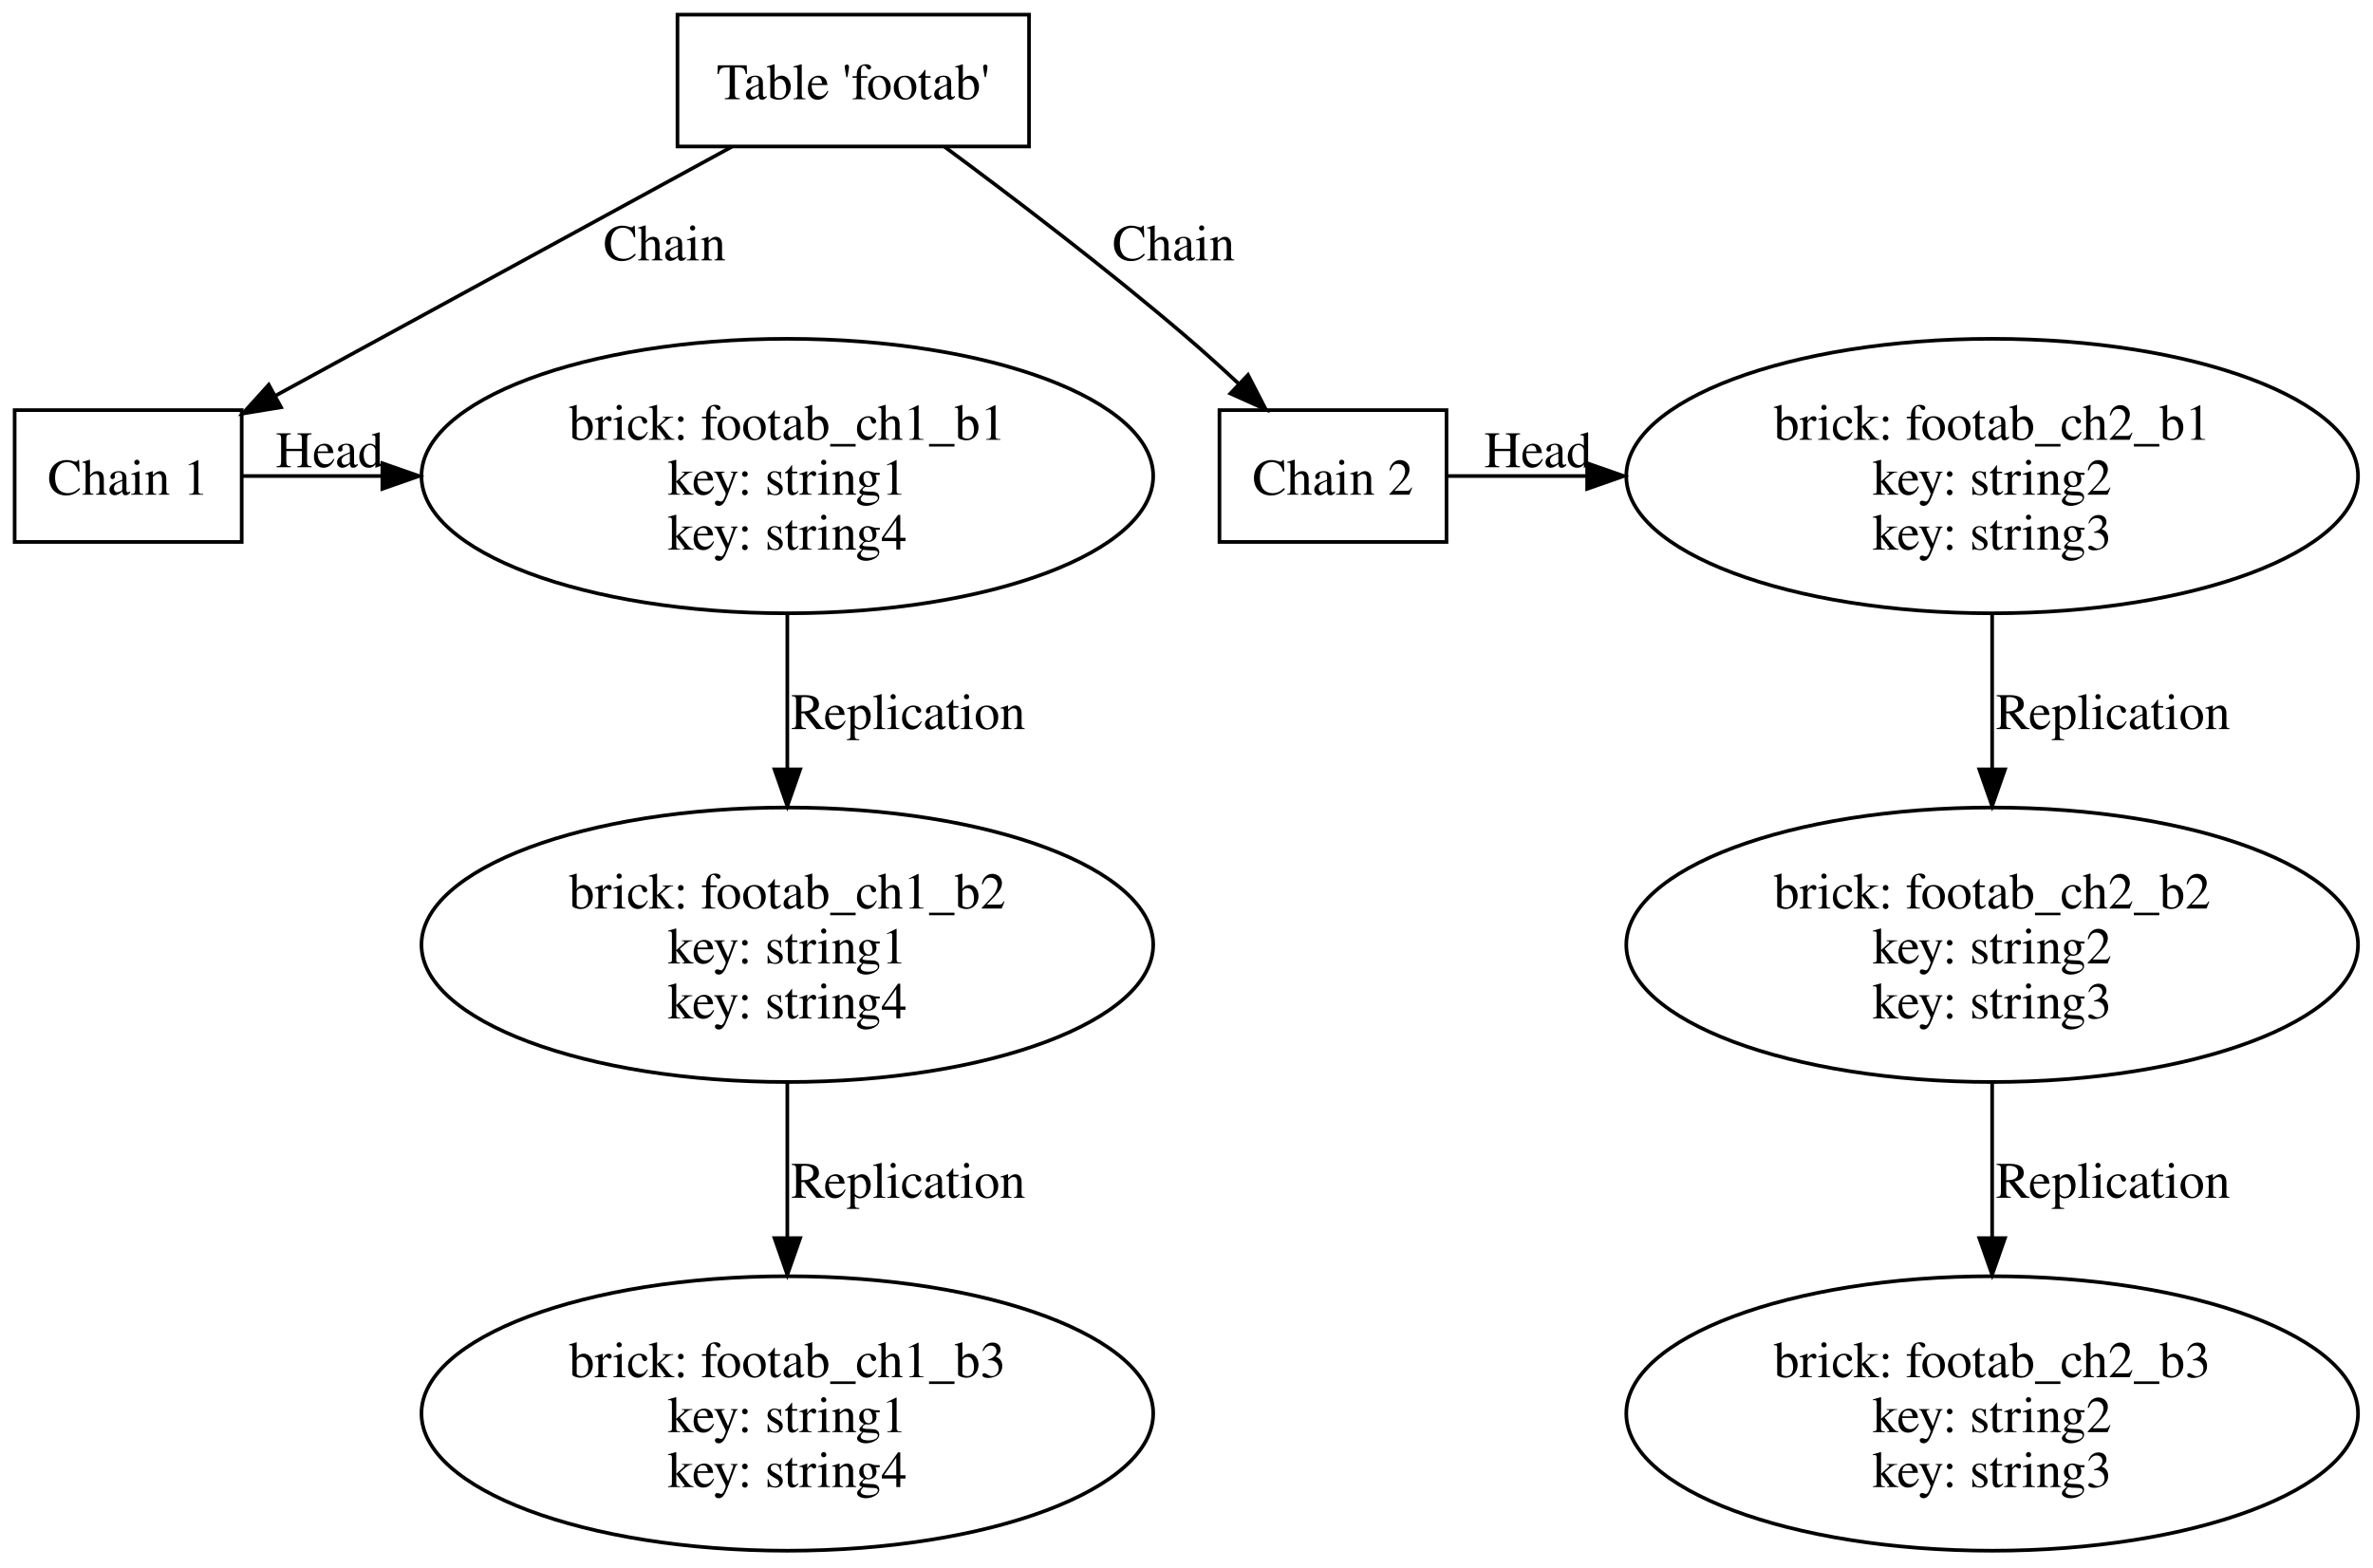
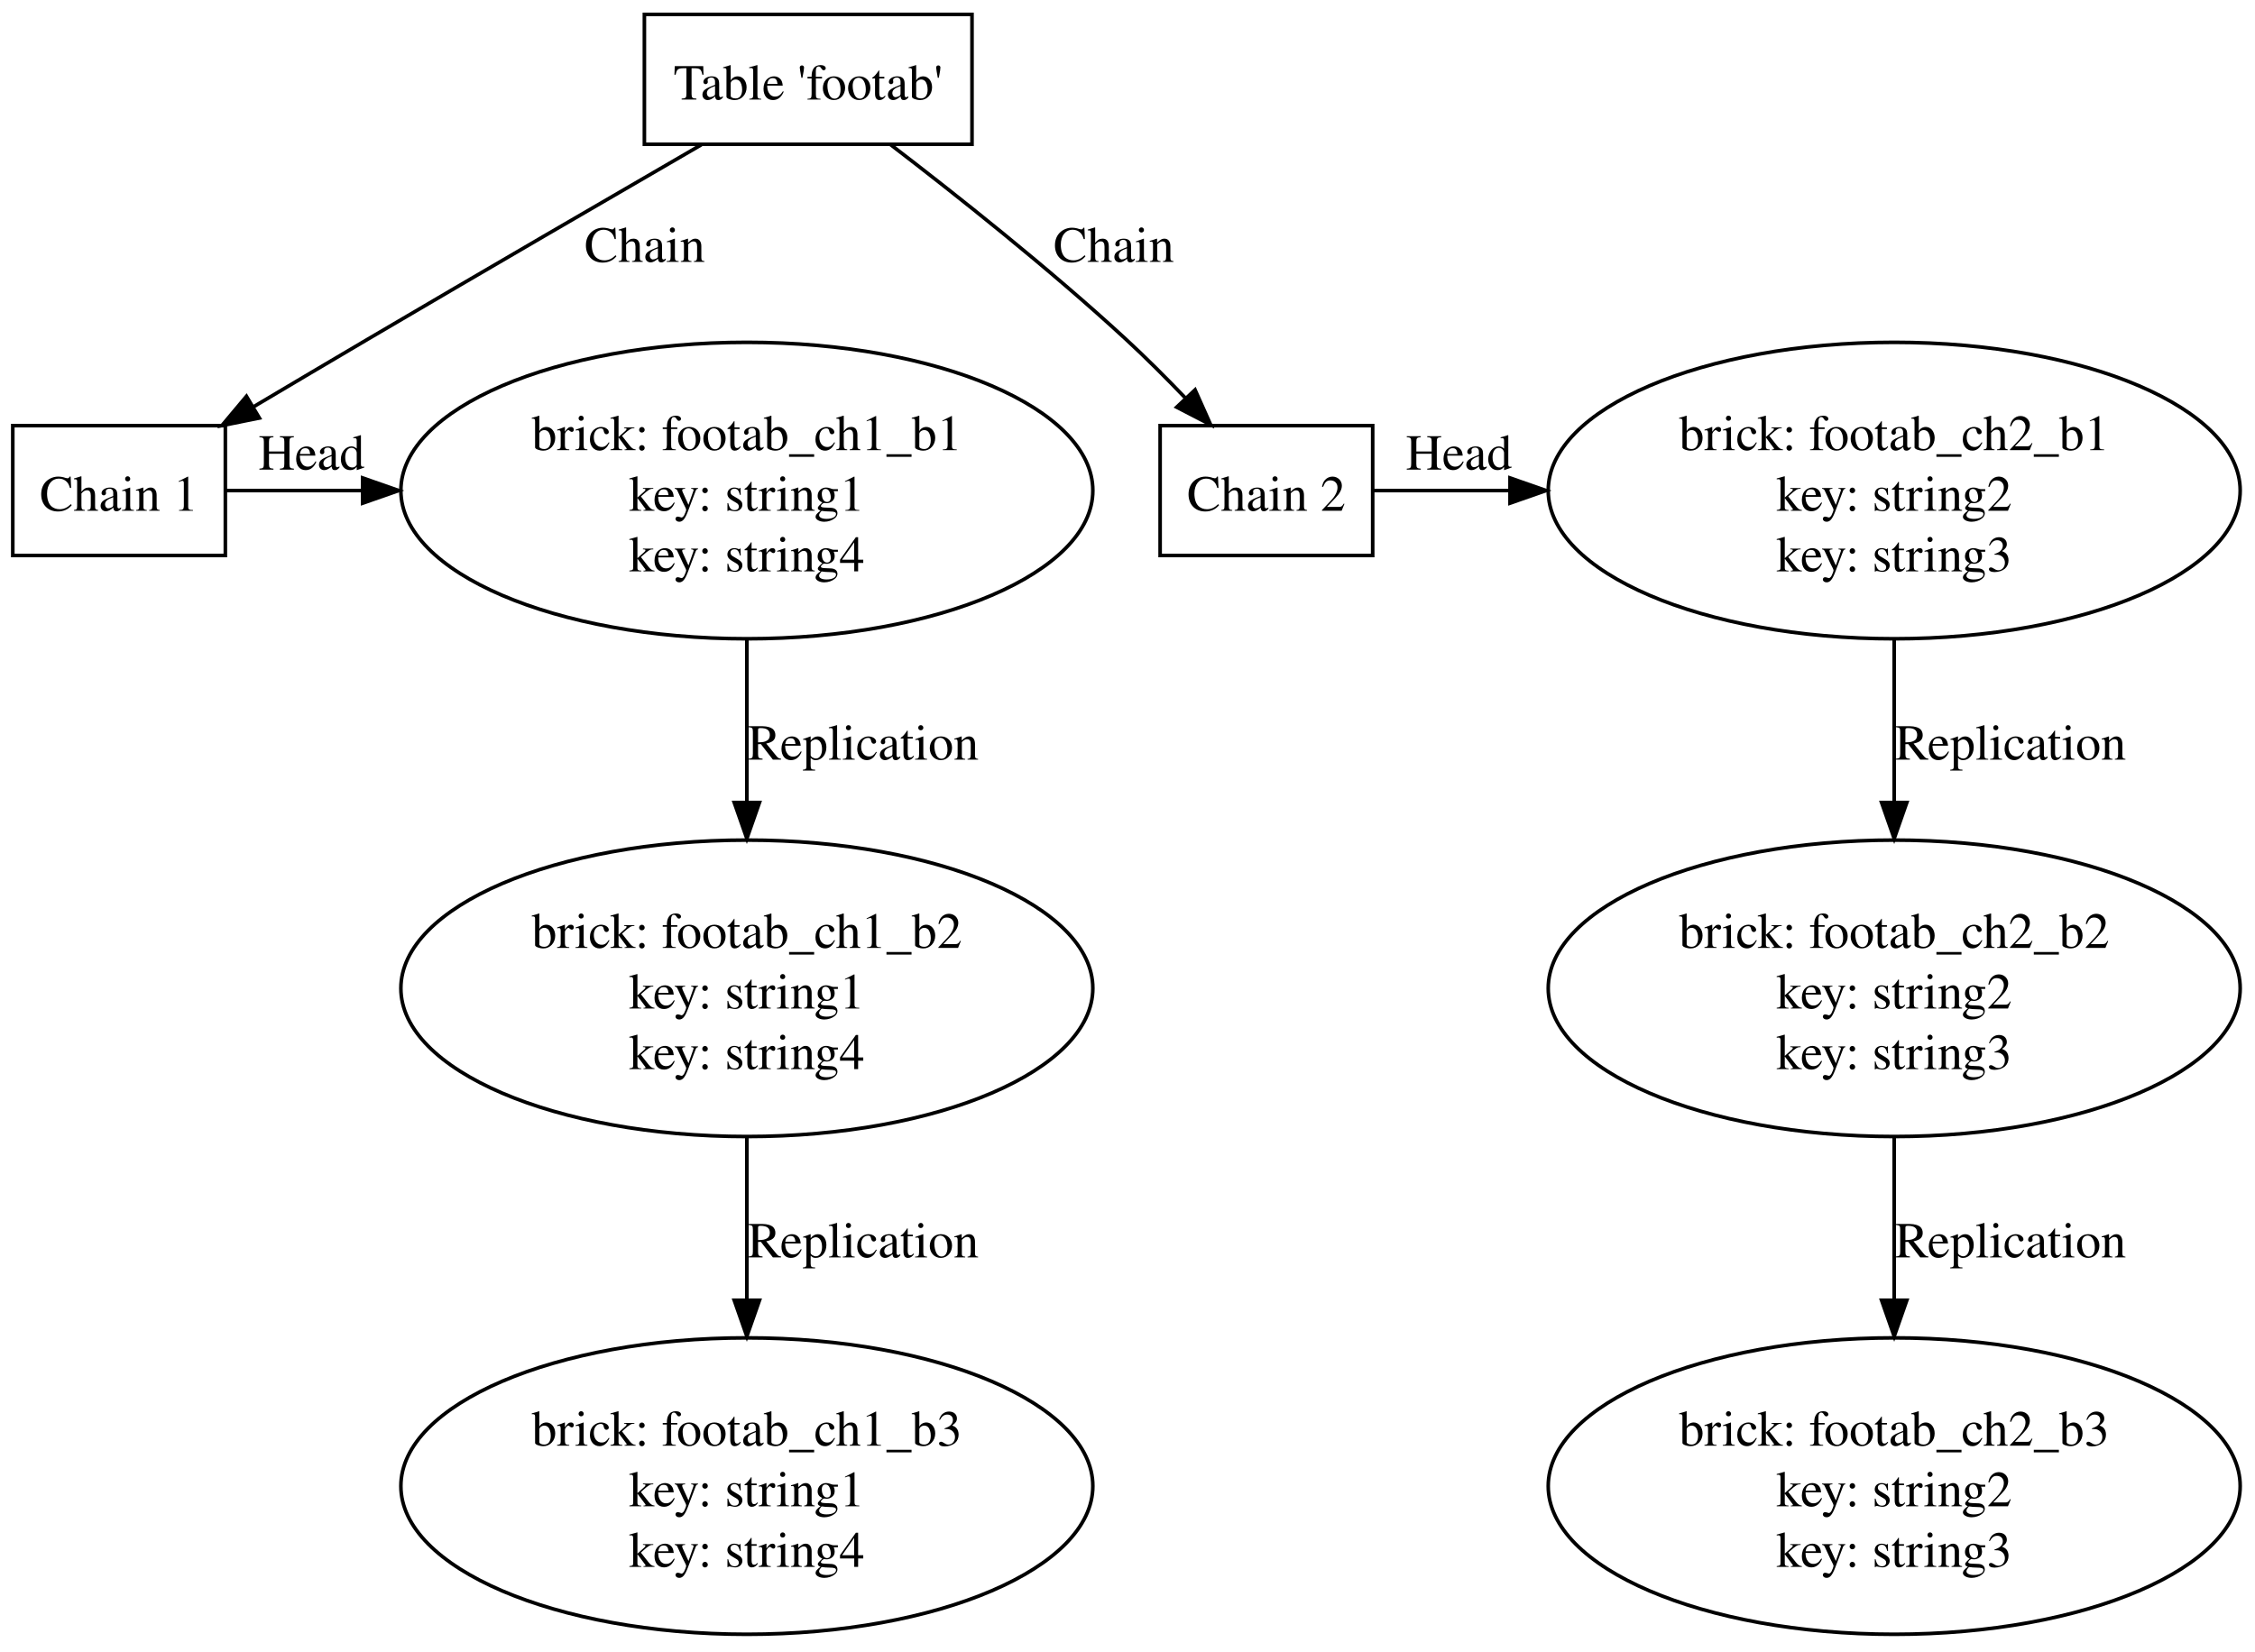
- <svg xmlns="http://www.w3.org/2000/svg" width="648pt" height="428pt" viewBox="0.00 0.00 648.00 428.00">
-   <g id="graph1" class="graph" transform="scale(1 1) rotate(0) translate(4 424)">
-     <polygon fill="white" stroke="white" points="-4,5 -4,-424 645,-424 645,5 -4,5" />
+ <svg xmlns="http://www.w3.org/2000/svg" width="625pt" height="458pt" viewBox="0.00 0.00 625.00 458.00">
+   <g id="graph1" class="graph" transform="scale(1 1) rotate(0) translate(4 454)">
+     <polygon fill="white" stroke="white" points="-4,5 -4,-454 622,-454 622,5 -4,5" />
    <g id="node1" class="node">
-       <polygon fill="none" stroke="black" points="277,-420 181,-420 181,-384 277,-384 277,-420" />
-       <text text-anchor="middle" x="229" y="-396.9" font-family="Times,serif" font-size="14.00">Table 'footab'</text>
+       <polygon fill="none" stroke="black" points="265.401,-450 174.599,-450 174.599,-414 265.401,-414 265.401,-450" />
+       <text text-anchor="middle" x="220" y="-426.4" font-family="Times,serif" font-size="14.00">Table 'footab'</text>
    </g>
    <g id="node2" class="node">
-       <polygon fill="none" stroke="black" points="62,-312 2.84217e-14,-312 0,-276 62,-276 62,-312" />
-       <text text-anchor="middle" x="31" y="-288.9" font-family="Times,serif" font-size="14.00">Chain 1</text>
+       <polygon fill="none" stroke="black" points="58.457,-336 -0.457,-336 -0.457,-300 58.457,-300 58.457,-336" />
+       <text text-anchor="middle" x="29" y="-312.4" font-family="Times,serif" font-size="14.00">Chain 1</text>
    </g>
    <g id="edge3" class="edge">
-       <path fill="none" stroke="black" d="M195.859,-383.923C161.556,-365.212 107.946,-335.971 71.234,-315.946" />
-       <polygon fill="black" stroke="black" points="72.742,-312.781 62.287,-311.065 69.39,-318.927 72.742,-312.781" />
-       <text text-anchor="middle" x="177.5" y="-352.9" font-family="Times,serif" font-size="14.00">Chain</text>
+       <path fill="none" stroke="black" d="M190.373,-413.859C165.64,-399.525 129.475,-378.51 98,-360 87.688,-353.936 76.532,-347.328 66.259,-341.223" />
+       <polygon fill="black" stroke="black" points="67.885,-338.118 57.501,-336.014 64.306,-344.134 67.885,-338.118" />
+       <text text-anchor="middle" x="174.721" y="-381.4" font-family="Times,serif" font-size="14.00">Chain</text>
    </g>
    <g id="node3" class="node">
-       <polygon fill="none" stroke="black" points="391,-312 329,-312 329,-276 391,-276 391,-312" />
-       <text text-anchor="middle" x="360" y="-288.9" font-family="Times,serif" font-size="14.00">Chain 2</text>
+       <polygon fill="none" stroke="black" points="376.457,-336 317.543,-336 317.543,-300 376.457,-300 376.457,-336" />
+       <text text-anchor="middle" x="347" y="-312.4" font-family="Times,serif" font-size="14.00">Chain 2</text>
    </g>
    <g id="edge5" class="edge">
-       <path fill="none" stroke="black" d="M253.879,-383.955C272.486,-370.2 298.342,-350.53 320,-332 324.663,-328.011 329.496,-323.638 334.124,-319.325" />
-       <polygon fill="black" stroke="black" points="336.796,-321.615 341.65,-312.198 331.982,-316.532 336.796,-321.615" />
-       <text text-anchor="middle" x="316.5" y="-352.9" font-family="Times,serif" font-size="14.00">Chain</text>
+       <path fill="none" stroke="black" d="M242.735,-413.982C260.915,-400.064 286.781,-379.556 308,-360 313.562,-354.874 319.307,-349.122 324.621,-343.584" />
+       <polygon fill="black" stroke="black" points="327.227,-345.922 331.543,-336.246 322.135,-341.119 327.227,-345.922" />
+       <text text-anchor="middle" x="304.721" y="-381.4" font-family="Times,serif" font-size="14.00">Chain</text>
    </g>
    <g id="node5" class="node">
-       <ellipse fill="none" stroke="black" cx="211" cy="-294" rx="99.91" ry="37.477" />
-       <text text-anchor="middle" x="211" y="-303.9" font-family="Times,serif" font-size="14.00">brick: footab_ch1_b1</text>
-       <text text-anchor="middle" x="211" y="-288.9" font-family="Times,serif" font-size="14.00">key: string1</text>
-       <text text-anchor="middle" x="211" y="-273.9" font-family="Times,serif" font-size="14.00">key: string4</text>
+       <ellipse fill="none" stroke="black" cx="203" cy="-318" rx="95.894" ry="41.091" />
+       <text text-anchor="middle" x="203" y="-329.2" font-family="Times,serif" font-size="14.00">brick: footab_ch1_b1</text>
+       <text text-anchor="middle" x="203" y="-312.4" font-family="Times,serif" font-size="14.00">key: string1</text>
+       <text text-anchor="middle" x="203" y="-295.6" font-family="Times,serif" font-size="14.00">key: string4</text>
    </g>
    <g id="edge7" class="edge">
-       <path fill="none" stroke="black" d="M62.354,-294C73.377,-294 86.479,-294 100.267,-294" />
-       <polygon fill="black" stroke="black" points="100.409,-297.5 110.409,-294 100.409,-290.5 100.409,-297.5" />
-       <text text-anchor="middle" x="86" y="-296.4" font-family="Times,serif" font-size="14.00">Head</text>
+       <path fill="none" stroke="black" d="M58.517,-318C69.44,-318 82.551,-318 96.359,-318" />
+       <polygon fill="black" stroke="black" points="96.514,-321.5 106.514,-318 96.514,-314.5 96.514,-321.5" />
+       <text text-anchor="middle" x="82.369" y="-323.8" font-family="Times,serif" font-size="14.00">Head</text>
    </g>
    <g id="node6" class="node">
-       <ellipse fill="none" stroke="black" cx="540" cy="-294" rx="99.91" ry="37.477" />
-       <text text-anchor="middle" x="540" y="-303.9" font-family="Times,serif" font-size="14.00">brick: footab_ch2_b1</text>
-       <text text-anchor="middle" x="540" y="-288.9" font-family="Times,serif" font-size="14.00">key: string2</text>
-       <text text-anchor="middle" x="540" y="-273.9" font-family="Times,serif" font-size="14.00">key: string3</text>
+       <ellipse fill="none" stroke="black" cx="521" cy="-318" rx="95.894" ry="41.091" />
+       <text text-anchor="middle" x="521" y="-329.2" font-family="Times,serif" font-size="14.00">brick: footab_ch2_b1</text>
+       <text text-anchor="middle" x="521" y="-312.4" font-family="Times,serif" font-size="14.00">key: string2</text>
+       <text text-anchor="middle" x="521" y="-295.6" font-family="Times,serif" font-size="14.00">key: string3</text>
    </g>
    <g id="edge13" class="edge">
-       <path fill="none" stroke="black" d="M391.354,-294C402.377,-294 415.479,-294 429.267,-294" />
-       <polygon fill="black" stroke="black" points="429.409,-297.5 439.409,-294 429.409,-290.5 429.409,-297.5" />
-       <text text-anchor="middle" x="416" y="-296.4" font-family="Times,serif" font-size="14.00">Head</text>
+       <path fill="none" stroke="black" d="M376.517,-318C387.44,-318 400.551,-318 414.359,-318" />
+       <polygon fill="black" stroke="black" points="414.514,-321.5 424.514,-318 414.514,-314.5 414.514,-321.5" />
+       <text text-anchor="middle" x="400.369" y="-323.8" font-family="Times,serif" font-size="14.00">Head</text>
    </g>
    <g id="node7" class="node">
-       <ellipse fill="none" stroke="black" cx="211" cy="-166" rx="99.91" ry="37.477" />
-       <text text-anchor="middle" x="211" y="-175.9" font-family="Times,serif" font-size="14.00">brick: footab_ch1_b2</text>
-       <text text-anchor="middle" x="211" y="-160.9" font-family="Times,serif" font-size="14.00">key: string1</text>
-       <text text-anchor="middle" x="211" y="-145.9" font-family="Times,serif" font-size="14.00">key: string4</text>
+       <ellipse fill="none" stroke="black" cx="203" cy="-180" rx="95.894" ry="41.091" />
+       <text text-anchor="middle" x="203" y="-191.2" font-family="Times,serif" font-size="14.00">brick: footab_ch1_b2</text>
+       <text text-anchor="middle" x="203" y="-174.4" font-family="Times,serif" font-size="14.00">key: string1</text>
+       <text text-anchor="middle" x="203" y="-157.6" font-family="Times,serif" font-size="14.00">key: string4</text>
    </g>
    <g id="edge9" class="edge">
-       <path fill="none" stroke="black" d="M211,-256.288C211,-243.125 211,-228.166 211,-214.263" />
-       <polygon fill="black" stroke="black" points="214.5,-213.885 211,-203.885 207.5,-213.885 214.5,-213.885" />
-       <text text-anchor="middle" x="244" y="-224.9" font-family="Times,serif" font-size="14.00">Replication</text>
+       <path fill="none" stroke="black" d="M203,-276.564C203,-262.441 203,-246.408 203,-231.564" />
+       <polygon fill="black" stroke="black" points="206.5,-231.515 203,-221.515 199.5,-231.515 206.5,-231.515" />
+       <text text-anchor="middle" x="235.269" y="-243.4" font-family="Times,serif" font-size="14.00">Replication</text>
    </g>
    <g id="node9" class="node">
-       <ellipse fill="none" stroke="black" cx="540" cy="-166" rx="99.91" ry="37.477" />
-       <text text-anchor="middle" x="540" y="-175.9" font-family="Times,serif" font-size="14.00">brick: footab_ch2_b2</text>
-       <text text-anchor="middle" x="540" y="-160.9" font-family="Times,serif" font-size="14.00">key: string2</text>
-       <text text-anchor="middle" x="540" y="-145.9" font-family="Times,serif" font-size="14.00">key: string3</text>
+       <ellipse fill="none" stroke="black" cx="521" cy="-180" rx="95.894" ry="41.091" />
+       <text text-anchor="middle" x="521" y="-191.2" font-family="Times,serif" font-size="14.00">brick: footab_ch2_b2</text>
+       <text text-anchor="middle" x="521" y="-174.4" font-family="Times,serif" font-size="14.00">key: string2</text>
+       <text text-anchor="middle" x="521" y="-157.6" font-family="Times,serif" font-size="14.00">key: string3</text>
    </g>
    <g id="edge15" class="edge">
-       <path fill="none" stroke="black" d="M540,-256.288C540,-243.125 540,-228.166 540,-214.263" />
-       <polygon fill="black" stroke="black" points="543.5,-213.885 540,-203.885 536.5,-213.885 543.5,-213.885" />
-       <text text-anchor="middle" x="573" y="-224.9" font-family="Times,serif" font-size="14.00">Replication</text>
+       <path fill="none" stroke="black" d="M521,-276.564C521,-262.441 521,-246.408 521,-231.564" />
+       <polygon fill="black" stroke="black" points="524.5,-231.515 521,-221.515 517.5,-231.515 524.5,-231.515" />
+       <text text-anchor="middle" x="553.269" y="-243.4" font-family="Times,serif" font-size="14.00">Replication</text>
    </g>
    <g id="node8" class="node">
-       <ellipse fill="none" stroke="black" cx="211" cy="-38" rx="99.91" ry="37.477" />
-       <text text-anchor="middle" x="211" y="-47.9" font-family="Times,serif" font-size="14.00">brick: footab_ch1_b3</text>
-       <text text-anchor="middle" x="211" y="-32.9" font-family="Times,serif" font-size="14.00">key: string1</text>
-       <text text-anchor="middle" x="211" y="-17.9" font-family="Times,serif" font-size="14.00">key: string4</text>
+       <ellipse fill="none" stroke="black" cx="203" cy="-42" rx="95.894" ry="41.091" />
+       <text text-anchor="middle" x="203" y="-53.2" font-family="Times,serif" font-size="14.00">brick: footab_ch1_b3</text>
+       <text text-anchor="middle" x="203" y="-36.4" font-family="Times,serif" font-size="14.00">key: string1</text>
+       <text text-anchor="middle" x="203" y="-19.6" font-family="Times,serif" font-size="14.00">key: string4</text>
    </g>
    <g id="edge11" class="edge">
-       <path fill="none" stroke="black" d="M211,-128.288C211,-115.125 211,-100.166 211,-86.263" />
-       <polygon fill="black" stroke="black" points="214.5,-85.885 211,-75.885 207.5,-85.885 214.5,-85.885" />
-       <text text-anchor="middle" x="244" y="-96.9" font-family="Times,serif" font-size="14.00">Replication</text>
+       <path fill="none" stroke="black" d="M203,-138.564C203,-124.441 203,-108.408 203,-93.564" />
+       <polygon fill="black" stroke="black" points="206.5,-93.515 203,-83.515 199.5,-93.515 206.5,-93.515" />
+       <text text-anchor="middle" x="235.269" y="-105.4" font-family="Times,serif" font-size="14.00">Replication</text>
    </g>
    <g id="node10" class="node">
-       <ellipse fill="none" stroke="black" cx="540" cy="-38" rx="99.91" ry="37.477" />
-       <text text-anchor="middle" x="540" y="-47.9" font-family="Times,serif" font-size="14.00">brick: footab_ch2_b3</text>
-       <text text-anchor="middle" x="540" y="-32.9" font-family="Times,serif" font-size="14.00">key: string2</text>
-       <text text-anchor="middle" x="540" y="-17.9" font-family="Times,serif" font-size="14.00">key: string3</text>
+       <ellipse fill="none" stroke="black" cx="521" cy="-42" rx="95.894" ry="41.091" />
+       <text text-anchor="middle" x="521" y="-53.2" font-family="Times,serif" font-size="14.00">brick: footab_ch2_b3</text>
+       <text text-anchor="middle" x="521" y="-36.4" font-family="Times,serif" font-size="14.00">key: string2</text>
+       <text text-anchor="middle" x="521" y="-19.6" font-family="Times,serif" font-size="14.00">key: string3</text>
    </g>
    <g id="edge17" class="edge">
-       <path fill="none" stroke="black" d="M540,-128.288C540,-115.125 540,-100.166 540,-86.263" />
-       <polygon fill="black" stroke="black" points="543.5,-85.885 540,-75.885 536.5,-85.885 543.5,-85.885" />
-       <text text-anchor="middle" x="573" y="-96.9" font-family="Times,serif" font-size="14.00">Replication</text>
+       <path fill="none" stroke="black" d="M521,-138.564C521,-124.441 521,-108.408 521,-93.564" />
+       <polygon fill="black" stroke="black" points="524.5,-93.515 521,-83.515 517.5,-93.515 524.5,-93.515" />
+       <text text-anchor="middle" x="553.269" y="-105.4" font-family="Times,serif" font-size="14.00">Replication</text>
    </g>
  </g>
</svg>
